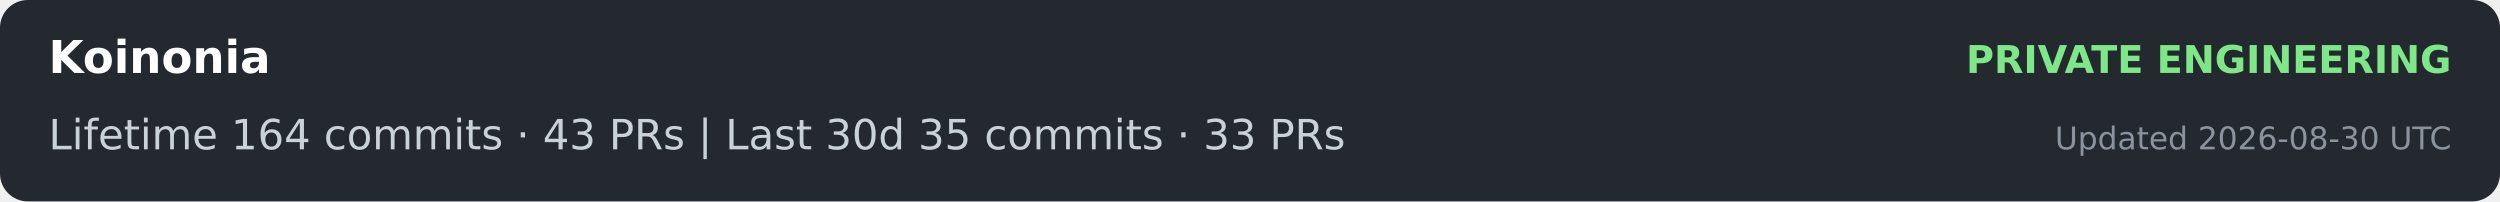
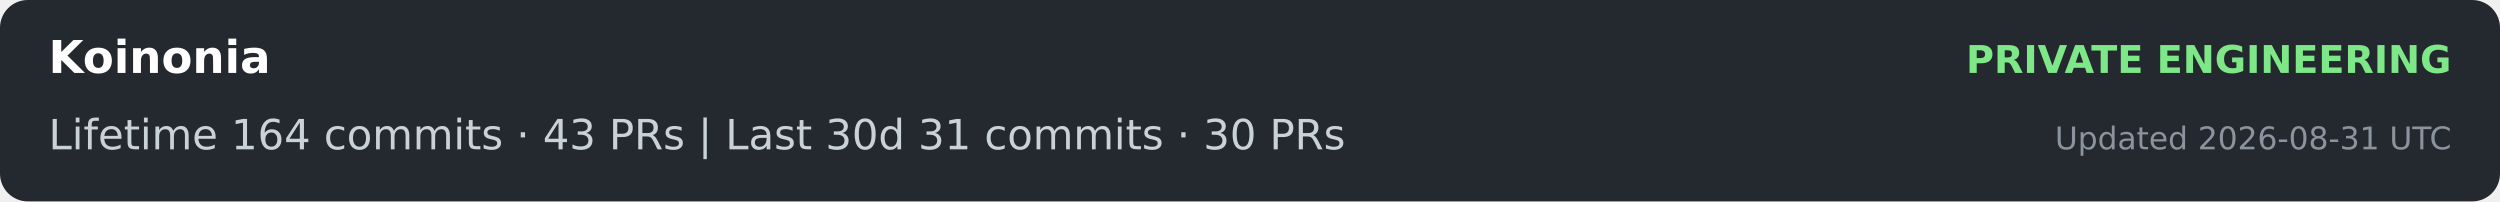
- <svg xmlns="http://www.w3.org/2000/svg" width="720" height="58" role="img" aria-label="Koinonia: lifetime 164 commits and 43 PRs; last 30 days 35 commits and 33 PRs">
+ <svg xmlns="http://www.w3.org/2000/svg" width="720" height="58" role="img" aria-label="Koinonia: lifetime 164 commits and 43 PRs; last 30 days 31 commits and 30 PRs">
  <rect width="720" height="58" rx="8" fill="#24292f" />
  <text x="14" y="21" fill="#ffffff" font-family="Verdana,DejaVu Sans,sans-serif" font-size="13" font-weight="700">Koinonia</text>
  <text x="706" y="21" text-anchor="end" fill="#7ee787" font-family="Verdana,DejaVu Sans,sans-serif" font-size="11" font-weight="700">PRIVATE ENGINEERING</text>
-   <text x="14" y="43" fill="#c9d1d9" font-family="Verdana,DejaVu Sans,sans-serif" font-size="12">Lifetime  164 commits · 43 PRs     |     Last 30d  35 commits · 33 PRs</text>
-   <text x="706" y="43" text-anchor="end" fill="#8b949e" font-family="Verdana,DejaVu Sans,sans-serif" font-size="9">Updated 2026-08-30 UTC</text>
+   <text x="14" y="43" fill="#c9d1d9" font-family="Verdana,DejaVu Sans,sans-serif" font-size="12">Lifetime  164 commits · 43 PRs     |     Last 30d  31 commits · 30 PRs</text>
+   <text x="706" y="43" text-anchor="end" fill="#8b949e" font-family="Verdana,DejaVu Sans,sans-serif" font-size="9">Updated 2026-08-31 UTC</text>
</svg>
